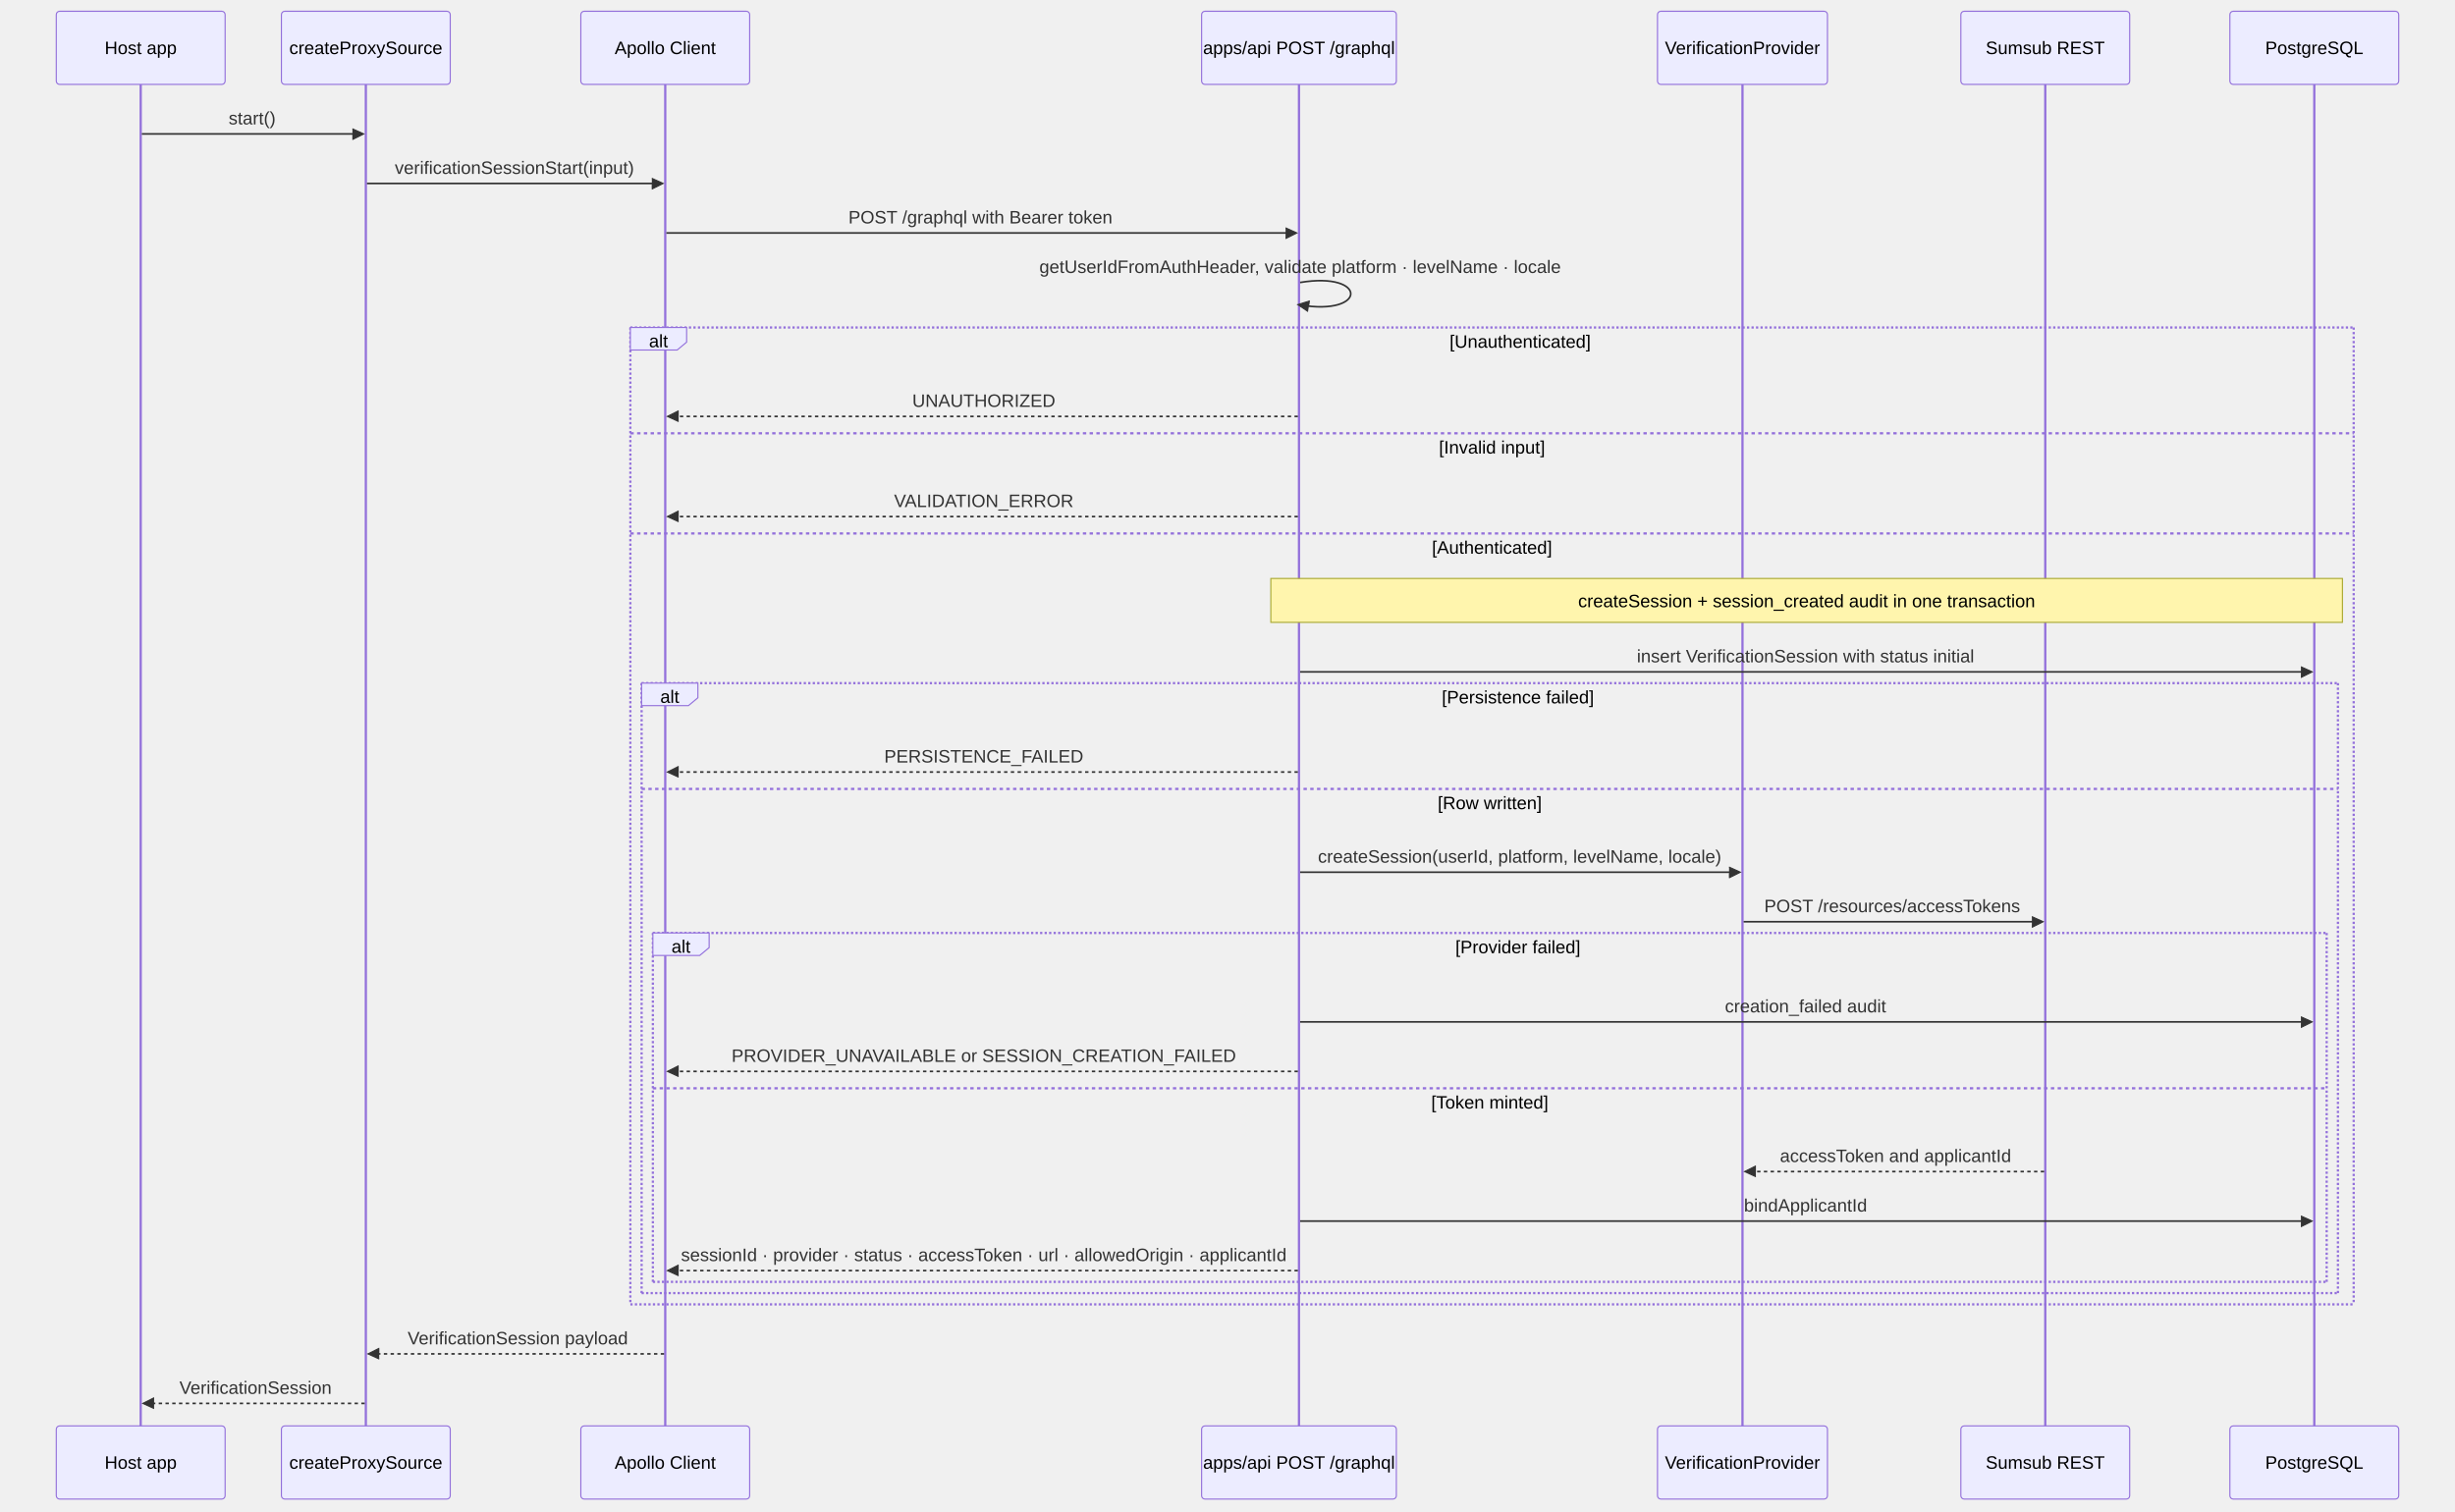
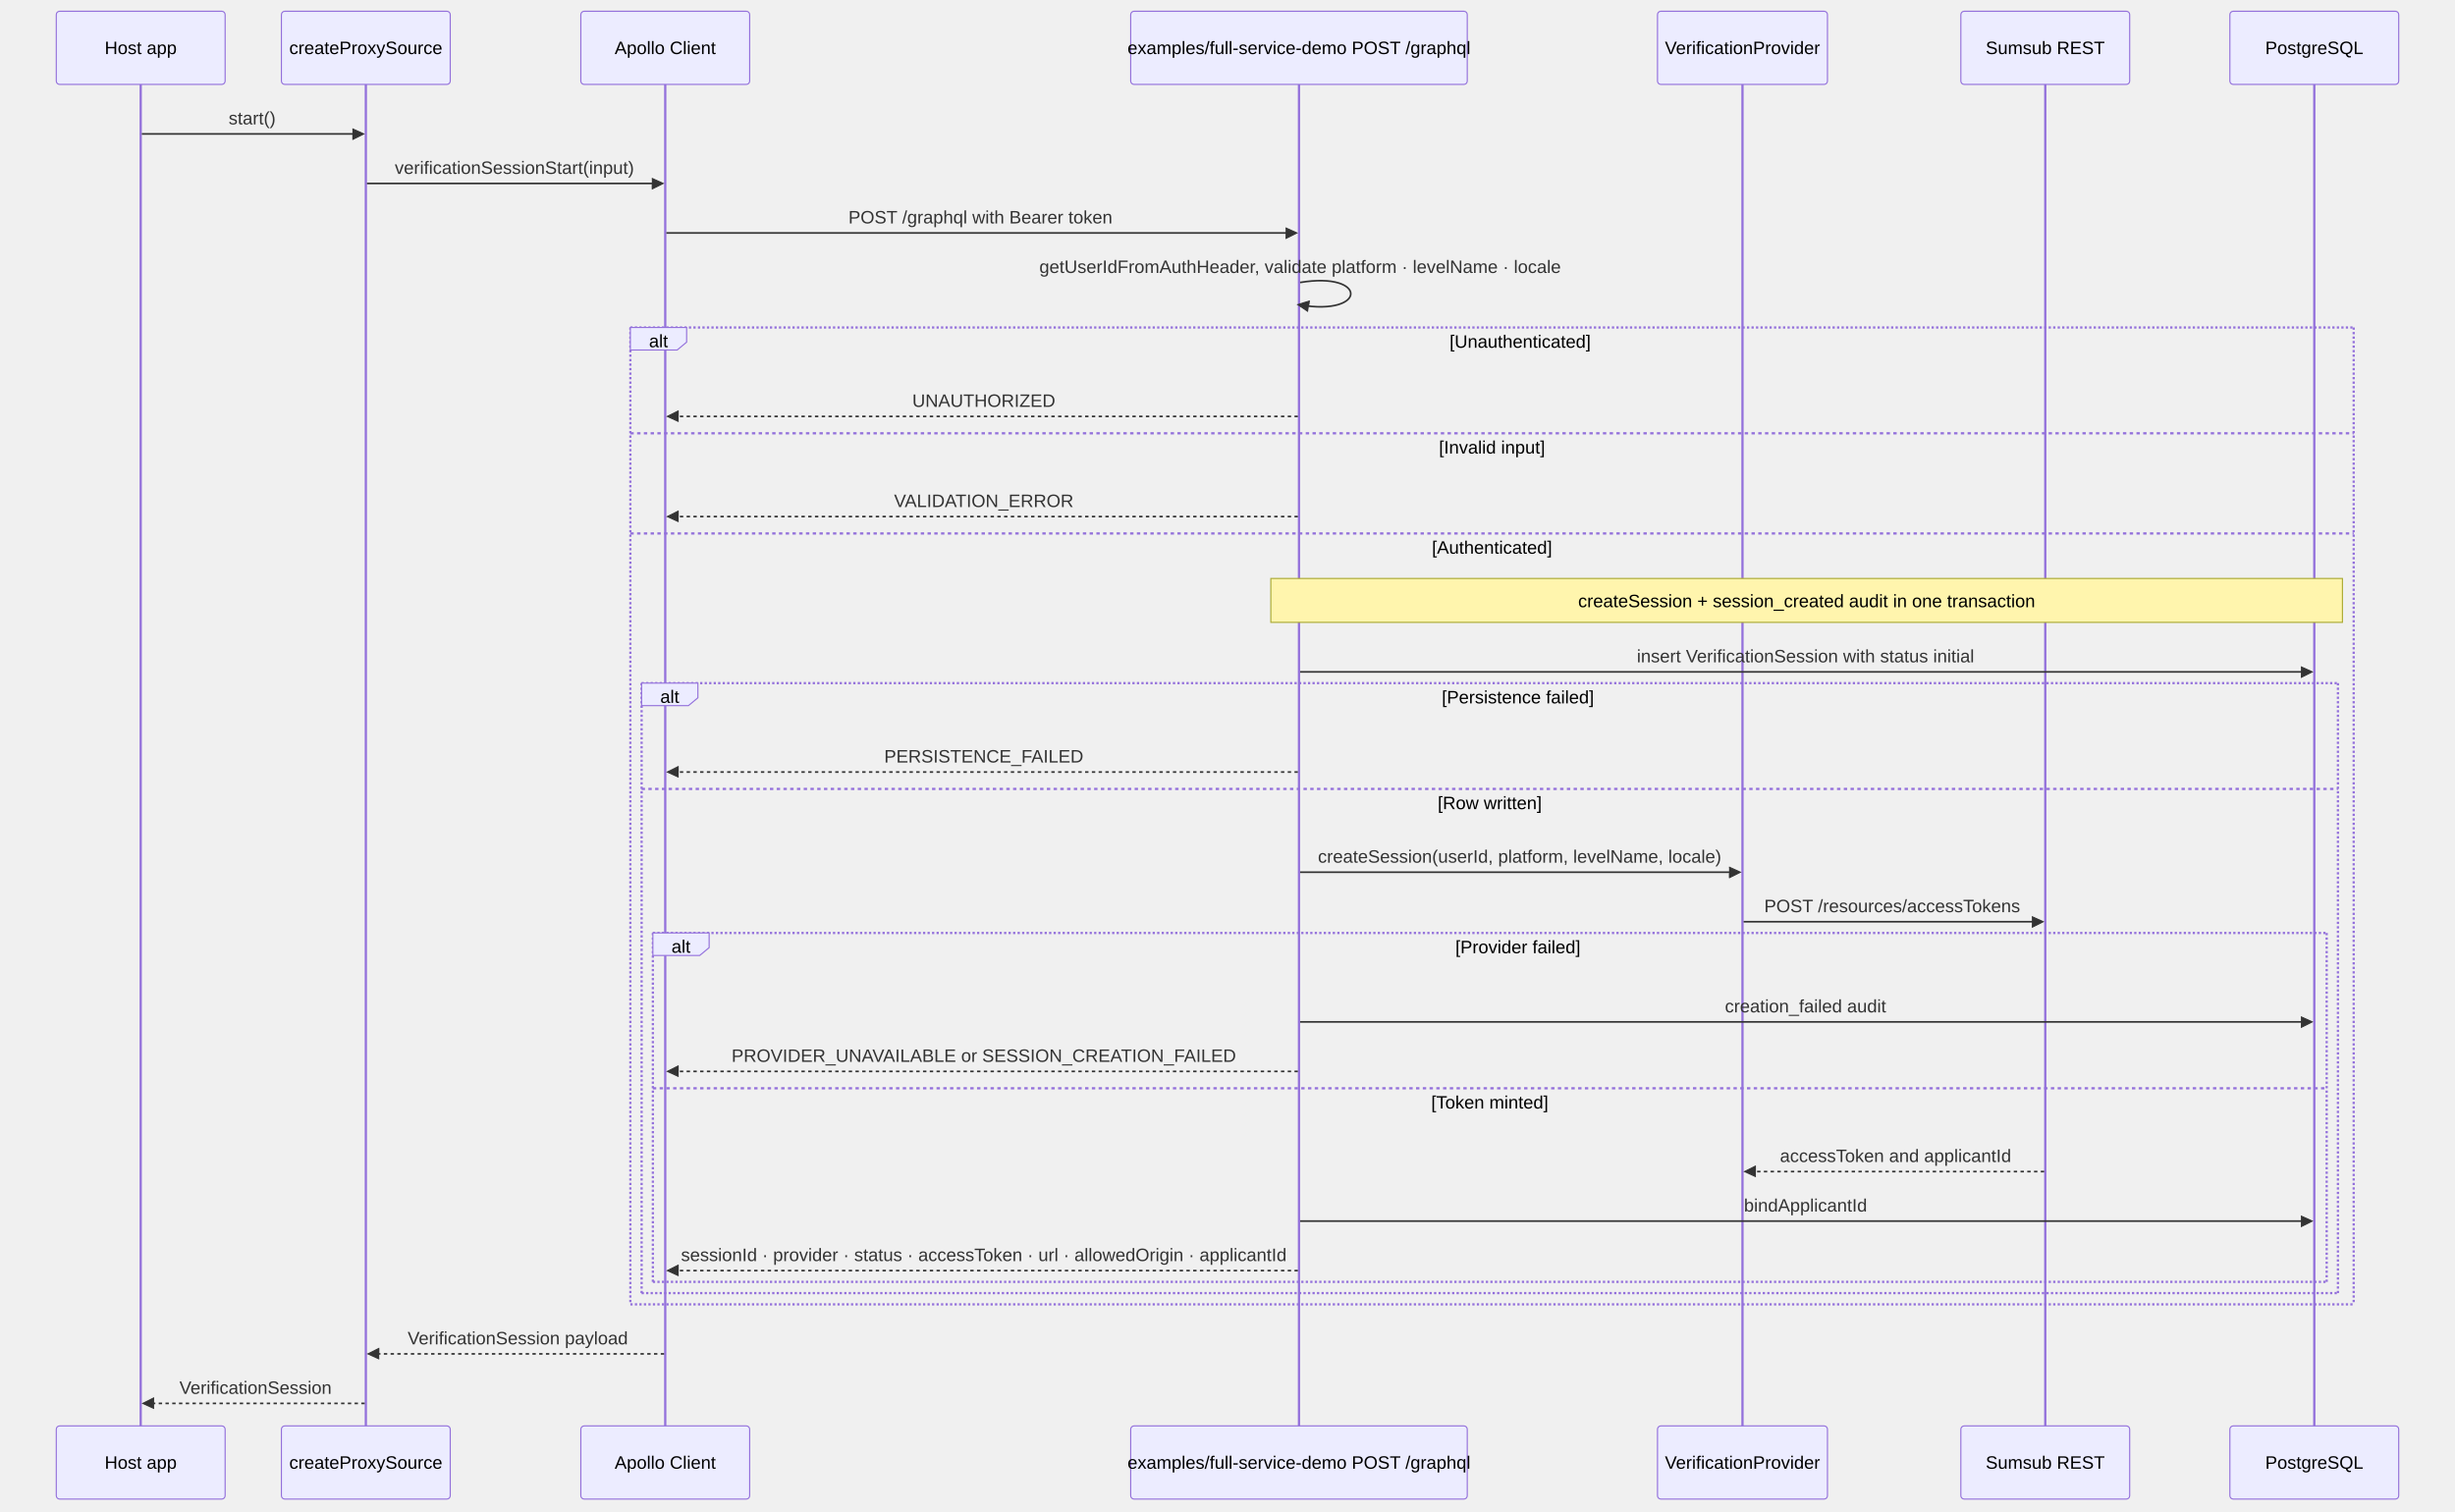
<svg xmlns="http://www.w3.org/2000/svg" id="my-svg" width="100%" style="max-width: 2181px; background-color: white;" viewBox="-50 -10 2181 1343" role="graphics-document document" aria-roledescription="sequence">
  <g>
    <rect x="1931" y="1257" fill="#eaeaea" stroke="#666" width="150" height="65" name="DB" rx="3" ry="3" class="actor actor-bottom" />
    <text x="2006" y="1289.5" dominant-baseline="central" alignment-baseline="central" class="actor actor-box" style="text-anchor: middle; font-size: 16px; font-weight: 400;">
      <tspan x="2006" dy="0">PostgreSQL</tspan>
    </text>
  </g>
  <g>
    <rect x="1692" y="1257" fill="#eaeaea" stroke="#666" width="150" height="65" name="SUM" rx="3" ry="3" class="actor actor-bottom" />
    <text x="1767" y="1289.5" dominant-baseline="central" alignment-baseline="central" class="actor actor-box" style="text-anchor: middle; font-size: 16px; font-weight: 400;">
      <tspan x="1767" dy="0">Sumsub REST</tspan>
    </text>
  </g>
  <g>
    <rect x="1422.5" y="1257" fill="#eaeaea" stroke="#666" width="151" height="65" name="PV" rx="3" ry="3" class="actor actor-bottom" />
    <text x="1498" y="1289.5" dominant-baseline="central" alignment-baseline="central" class="actor actor-box" style="text-anchor: middle; font-size: 16px; font-weight: 400;">
      <tspan x="1498" dy="0">VerificationProvider</tspan>
    </text>
  </g>
  <g>
-     <rect x="1017.5" y="1257" fill="#eaeaea" stroke="#666" width="173" height="65" name="GQL" rx="3" ry="3" class="actor actor-bottom" />
+     <rect x="954.5" y="1257" fill="#eaeaea" stroke="#666" width="299" height="65" name="GQL" rx="3" ry="3" class="actor actor-bottom" />
    <text x="1104" y="1289.5" dominant-baseline="central" alignment-baseline="central" class="actor actor-box" style="text-anchor: middle; font-size: 16px; font-weight: 400;">
-       <tspan x="1104" dy="0">apps/api POST /graphql</tspan>
+       <tspan x="1104" dy="0">examples/full-service-demo POST /graphql</tspan>
    </text>
  </g>
  <g>
    <rect x="466" y="1257" fill="#eaeaea" stroke="#666" width="150" height="65" name="AC" rx="3" ry="3" class="actor actor-bottom" />
    <text x="541" y="1289.5" dominant-baseline="central" alignment-baseline="central" class="actor actor-box" style="text-anchor: middle; font-size: 16px; font-weight: 400;">
      <tspan x="541" dy="0">Apollo Client</tspan>
    </text>
  </g>
  <g>
    <rect x="200" y="1257" fill="#eaeaea" stroke="#666" width="150" height="65" name="SRC" rx="3" ry="3" class="actor actor-bottom" />
    <text x="275" y="1289.5" dominant-baseline="central" alignment-baseline="central" class="actor actor-box" style="text-anchor: middle; font-size: 16px; font-weight: 400;">
      <tspan x="275" dy="0">createProxySource</tspan>
    </text>
  </g>
  <g>
    <rect x="0" y="1257" fill="#eaeaea" stroke="#666" width="150" height="65" name="App" rx="3" ry="3" class="actor actor-bottom" />
    <text x="75" y="1289.5" dominant-baseline="central" alignment-baseline="central" class="actor actor-box" style="text-anchor: middle; font-size: 16px; font-weight: 400;">
      <tspan x="75" dy="0">Host app</tspan>
    </text>
  </g>
  <g>
    <line id="actor6" x1="2006" y1="65" x2="2006" y2="1257" class="actor-line 200" stroke-width="0.5px" stroke="#999" name="DB" data-et="life-line" data-id="DB" />
    <g id="root-6" data-et="participant" data-type="participant" data-id="DB">
      <rect x="1931" y="0" fill="#eaeaea" stroke="#666" width="150" height="65" name="DB" rx="3" ry="3" class="actor actor-top" />
      <text x="2006" y="32.5" dominant-baseline="central" alignment-baseline="central" class="actor actor-box" style="text-anchor: middle; font-size: 16px; font-weight: 400;">
        <tspan x="2006" dy="0">PostgreSQL</tspan>
      </text>
    </g>
  </g>
  <g>
    <line id="actor5" x1="1767" y1="65" x2="1767" y2="1257" class="actor-line 200" stroke-width="0.5px" stroke="#999" name="SUM" data-et="life-line" data-id="SUM" />
    <g id="root-5" data-et="participant" data-type="participant" data-id="SUM">
      <rect x="1692" y="0" fill="#eaeaea" stroke="#666" width="150" height="65" name="SUM" rx="3" ry="3" class="actor actor-top" />
      <text x="1767" y="32.5" dominant-baseline="central" alignment-baseline="central" class="actor actor-box" style="text-anchor: middle; font-size: 16px; font-weight: 400;">
        <tspan x="1767" dy="0">Sumsub REST</tspan>
      </text>
    </g>
  </g>
  <g>
    <line id="actor4" x1="1498" y1="65" x2="1498" y2="1257" class="actor-line 200" stroke-width="0.5px" stroke="#999" name="PV" data-et="life-line" data-id="PV" />
    <g id="root-4" data-et="participant" data-type="participant" data-id="PV">
      <rect x="1422.5" y="0" fill="#eaeaea" stroke="#666" width="151" height="65" name="PV" rx="3" ry="3" class="actor actor-top" />
      <text x="1498" y="32.5" dominant-baseline="central" alignment-baseline="central" class="actor actor-box" style="text-anchor: middle; font-size: 16px; font-weight: 400;">
        <tspan x="1498" dy="0">VerificationProvider</tspan>
      </text>
    </g>
  </g>
  <g>
    <line id="actor3" x1="1104" y1="65" x2="1104" y2="1257" class="actor-line 200" stroke-width="0.5px" stroke="#999" name="GQL" data-et="life-line" data-id="GQL" />
    <g id="root-3" data-et="participant" data-type="participant" data-id="GQL">
-       <rect x="1017.5" y="0" fill="#eaeaea" stroke="#666" width="173" height="65" name="GQL" rx="3" ry="3" class="actor actor-top" />
+       <rect x="954.5" y="0" fill="#eaeaea" stroke="#666" width="299" height="65" name="GQL" rx="3" ry="3" class="actor actor-top" />
      <text x="1104" y="32.5" dominant-baseline="central" alignment-baseline="central" class="actor actor-box" style="text-anchor: middle; font-size: 16px; font-weight: 400;">
-         <tspan x="1104" dy="0">apps/api POST /graphql</tspan>
+         <tspan x="1104" dy="0">examples/full-service-demo POST /graphql</tspan>
      </text>
    </g>
  </g>
  <g>
    <line id="actor2" x1="541" y1="65" x2="541" y2="1257" class="actor-line 200" stroke-width="0.5px" stroke="#999" name="AC" data-et="life-line" data-id="AC" />
    <g id="root-2" data-et="participant" data-type="participant" data-id="AC">
      <rect x="466" y="0" fill="#eaeaea" stroke="#666" width="150" height="65" name="AC" rx="3" ry="3" class="actor actor-top" />
      <text x="541" y="32.5" dominant-baseline="central" alignment-baseline="central" class="actor actor-box" style="text-anchor: middle; font-size: 16px; font-weight: 400;">
        <tspan x="541" dy="0">Apollo Client</tspan>
      </text>
    </g>
  </g>
  <g>
    <line id="actor1" x1="275" y1="65" x2="275" y2="1257" class="actor-line 200" stroke-width="0.5px" stroke="#999" name="SRC" data-et="life-line" data-id="SRC" />
    <g id="root-1" data-et="participant" data-type="participant" data-id="SRC">
      <rect x="200" y="0" fill="#eaeaea" stroke="#666" width="150" height="65" name="SRC" rx="3" ry="3" class="actor actor-top" />
      <text x="275" y="32.5" dominant-baseline="central" alignment-baseline="central" class="actor actor-box" style="text-anchor: middle; font-size: 16px; font-weight: 400;">
        <tspan x="275" dy="0">createProxySource</tspan>
      </text>
    </g>
  </g>
  <g>
    <line id="actor0" x1="75" y1="65" x2="75" y2="1257" class="actor-line 200" stroke-width="0.5px" stroke="#999" name="App" data-et="life-line" data-id="App" />
    <g id="root-0" data-et="participant" data-type="participant" data-id="App">
      <rect x="0" y="0" fill="#eaeaea" stroke="#666" width="150" height="65" name="App" rx="3" ry="3" class="actor actor-top" />
      <text x="75" y="32.5" dominant-baseline="central" alignment-baseline="central" class="actor actor-box" style="text-anchor: middle; font-size: 16px; font-weight: 400;">
        <tspan x="75" dy="0">Host app</tspan>
      </text>
    </g>
  </g>
  <style>#my-svg{font-family:"trebuchet ms",verdana,arial,sans-serif;font-size:16px;fill:#333;}@keyframes edge-animation-frame{from{stroke-dashoffset:0;}}@keyframes dash{to{stroke-dashoffset:0;}}#my-svg .edge-animation-slow{stroke-dasharray:9,5!important;stroke-dashoffset:900;animation:dash 50s linear infinite;stroke-linecap:round;}#my-svg .edge-animation-fast{stroke-dasharray:9,5!important;stroke-dashoffset:900;animation:dash 20s linear infinite;stroke-linecap:round;}#my-svg .error-icon{fill:#552222;}#my-svg .error-text{fill:#552222;stroke:#552222;}#my-svg .edge-thickness-normal{stroke-width:1px;}#my-svg .edge-thickness-thick{stroke-width:3.5px;}#my-svg .edge-pattern-solid{stroke-dasharray:0;}#my-svg .edge-thickness-invisible{stroke-width:0;fill:none;}#my-svg .edge-pattern-dashed{stroke-dasharray:3;}#my-svg .edge-pattern-dotted{stroke-dasharray:2;}#my-svg .marker{fill:#333333;stroke:#333333;}#my-svg .marker.cross{stroke:#333333;}#my-svg svg{font-family:"trebuchet ms",verdana,arial,sans-serif;font-size:16px;}#my-svg p{margin:0;}#my-svg .actor{stroke:#9370DB;fill:#ECECFF;stroke-width:1;}#my-svg rect.actor.outer-path[data-look="neo"]{filter:drop-shadow(1px 2px 2px rgba(185, 185, 185, 1));}#my-svg rect.note[data-look="neo"]{stroke:#aaaa33;fill:#fff5ad;filter:drop-shadow(1px 2px 2px rgba(185, 185, 185, 1));}#my-svg text.actor&gt;tspan{fill:black;stroke:none;}#my-svg .actor-line{stroke:#9370DB;}#my-svg .innerArc{stroke-width:1.5;stroke-dasharray:none;}#my-svg .messageLine0{stroke-width:1.5;stroke-dasharray:none;stroke:#333;}#my-svg .messageLine1{stroke-width:1.5;stroke-dasharray:2,2;stroke:#333;}#my-svg [id$="-arrowhead"] path{fill:#333;stroke:#333;}#my-svg .sequenceNumber{fill:white;}#my-svg [id$="-sequencenumber"]{fill:#333;}#my-svg [id$="-crosshead"] path{fill:#333;stroke:#333;}#my-svg .messageText{fill:#333;stroke:none;}#my-svg .labelBox{stroke:#9370DB;fill:#ECECFF;filter:none;}#my-svg .labelText,#my-svg .labelText&gt;tspan{fill:black;stroke:none;}#my-svg .loopText,#my-svg .loopText&gt;tspan{fill:black;stroke:none;}#my-svg .sectionTitle,#my-svg .sectionTitle&gt;tspan{fill:black;stroke:none;}#my-svg .loopLine{stroke-width:2px;stroke-dasharray:2,2;stroke:#9370DB;fill:#9370DB;}#my-svg .note{stroke:#aaaa33;fill:#fff5ad;}#my-svg .noteText,#my-svg .noteText&gt;tspan{fill:black;stroke:none;font-weight:normal;}#my-svg .activation0{fill:#f4f4f4;stroke:#666;}#my-svg .activation1{fill:#f4f4f4;stroke:#666;}#my-svg .activation2{fill:#f4f4f4;stroke:#666;}#my-svg .actorPopupMenu{position:absolute;}#my-svg .actorPopupMenuPanel{position:absolute;fill:#ECECFF;box-shadow:0px 8px 16px 0px rgba(0,0,0,0.2);filter:drop-shadow(3px 5px 2px rgb(0 0 0 / 0.4));}#my-svg .actor-man circle,#my-svg line{fill:#ECECFF;stroke-width:2px;}#my-svg g rect.rect{filter:drop-shadow(1px 2px 2px rgba(185, 185, 185, 1));stroke:#9370DB;}#my-svg .node .neo-node{stroke:#9370DB;}#my-svg [data-look="neo"].node rect,#my-svg [data-look="neo"].cluster rect,#my-svg [data-look="neo"].node polygon{stroke:#9370DB;filter:drop-shadow(1px 2px 2px rgba(185, 185, 185, 1));}#my-svg [data-look="neo"].swimlane.cluster rect{filter:none;}#my-svg [data-look="neo"].node path{stroke:#9370DB;stroke-width:1px;}#my-svg [data-look="neo"].node .outer-path{filter:drop-shadow(1px 2px 2px rgba(185, 185, 185, 1));}#my-svg [data-look="neo"].node .neo-line path{stroke:#9370DB;filter:none;}#my-svg [data-look="neo"].node circle{stroke:#9370DB;filter:drop-shadow(1px 2px 2px rgba(185, 185, 185, 1));}#my-svg [data-look="neo"].node circle .state-start{fill:#000000;}#my-svg [data-look="neo"].icon-shape .icon{fill:#9370DB;filter:drop-shadow(1px 2px 2px rgba(185, 185, 185, 1));}#my-svg [data-look="neo"].icon-shape .icon-neo path{stroke:#9370DB;filter:drop-shadow(1px 2px 2px rgba(185, 185, 185, 1));}#my-svg :root{--mermaid-font-family:"trebuchet ms",verdana,arial,sans-serif;}</style>
  <g />
  <defs>
    <symbol id="my-svg-computer" width="24" height="24">
      <path transform="scale(.5)" d="M2 2v13h20v-13h-20zm18 11h-16v-9h16v9zm-10.228 6l.466-1h3.524l.467 1h-4.457zm14.228 3h-24l2-6h2.104l-1.33 4h18.45l-1.297-4h2.073l2 6zm-5-10h-14v-7h14v7z" />
    </symbol>
  </defs>
  <defs>
    <symbol id="my-svg-database" fill-rule="evenodd" clip-rule="evenodd">
      <path transform="scale(.5)" d="M12.258.001l.256.004.255.005.253.008.251.01.249.012.247.015.246.016.242.019.241.02.239.023.236.024.233.027.231.028.229.031.225.032.223.034.22.036.217.038.214.04.211.041.208.043.205.045.201.046.198.048.194.05.191.051.187.053.183.054.18.056.175.057.172.059.168.06.163.061.16.063.155.064.15.066.074.033.073.033.071.034.07.034.069.035.068.035.067.035.066.035.064.036.064.036.062.036.06.036.06.037.058.037.058.037.055.038.055.038.053.038.052.038.051.039.05.039.048.039.047.039.045.04.044.04.043.04.041.04.04.041.039.041.037.041.036.041.034.041.033.042.032.042.03.042.029.042.027.042.026.043.024.043.023.043.021.043.02.043.018.044.017.043.015.044.013.044.012.044.011.045.009.044.007.045.006.045.004.045.002.045.001.045v17l-.001.045-.002.045-.004.045-.006.045-.007.045-.009.044-.011.045-.012.044-.013.044-.015.044-.017.043-.018.044-.02.043-.021.043-.023.043-.024.043-.026.043-.027.042-.029.042-.03.042-.032.042-.033.042-.034.041-.036.041-.037.041-.039.041-.04.041-.041.04-.043.04-.044.04-.045.04-.047.039-.048.039-.05.039-.051.039-.052.038-.053.038-.055.038-.055.038-.058.037-.058.037-.06.037-.06.036-.062.036-.064.036-.064.036-.066.035-.067.035-.068.035-.069.035-.07.034-.071.034-.073.033-.074.033-.15.066-.155.064-.16.063-.163.061-.168.06-.172.059-.175.057-.18.056-.183.054-.187.053-.191.051-.194.05-.198.048-.201.046-.205.045-.208.043-.211.041-.214.04-.217.038-.22.036-.223.034-.225.032-.229.031-.231.028-.233.027-.236.024-.239.023-.241.02-.242.019-.246.016-.247.015-.249.012-.251.01-.253.008-.255.005-.256.004-.258.001-.258-.001-.256-.004-.255-.005-.253-.008-.251-.01-.249-.012-.247-.015-.245-.016-.243-.019-.241-.02-.238-.023-.236-.024-.234-.027-.231-.028-.228-.031-.226-.032-.223-.034-.22-.036-.217-.038-.214-.04-.211-.041-.208-.043-.204-.045-.201-.046-.198-.048-.195-.05-.19-.051-.187-.053-.184-.054-.179-.056-.176-.057-.172-.059-.167-.06-.164-.061-.159-.063-.155-.064-.151-.066-.074-.033-.072-.033-.072-.034-.07-.034-.069-.035-.068-.035-.067-.035-.066-.035-.064-.036-.063-.036-.062-.036-.061-.036-.06-.037-.058-.037-.057-.037-.056-.038-.055-.038-.053-.038-.052-.038-.051-.039-.049-.039-.049-.039-.046-.039-.046-.04-.044-.04-.043-.04-.041-.04-.04-.041-.039-.041-.037-.041-.036-.041-.034-.041-.033-.042-.032-.042-.03-.042-.029-.042-.027-.042-.026-.043-.024-.043-.023-.043-.021-.043-.02-.043-.018-.044-.017-.043-.015-.044-.013-.044-.012-.044-.011-.045-.009-.044-.007-.045-.006-.045-.004-.045-.002-.045-.001-.045v-17l.001-.045.002-.045.004-.045.006-.045.007-.045.009-.044.011-.045.012-.044.013-.044.015-.044.017-.043.018-.044.02-.043.021-.043.023-.043.024-.043.026-.043.027-.042.029-.042.03-.042.032-.042.033-.042.034-.041.036-.041.037-.041.039-.041.04-.041.041-.04.043-.04.044-.04.046-.04.046-.039.049-.039.049-.039.051-.039.052-.038.053-.038.055-.038.056-.038.057-.037.058-.037.06-.037.061-.036.062-.036.063-.036.064-.036.066-.035.067-.035.068-.035.069-.035.07-.034.072-.034.072-.033.074-.033.151-.066.155-.064.159-.063.164-.061.167-.06.172-.059.176-.057.179-.056.184-.054.187-.053.19-.051.195-.05.198-.048.201-.046.204-.045.208-.043.211-.041.214-.04.217-.038.22-.036.223-.034.226-.032.228-.031.231-.028.234-.027.236-.024.238-.023.241-.02.243-.019.245-.016.247-.015.249-.012.251-.01.253-.008.255-.005.256-.004.258-.001.258.001zm-9.258 20.499v.01l.001.021.003.021.004.022.005.021.006.022.007.022.009.023.01.022.011.023.012.023.013.023.015.023.016.024.017.023.018.024.019.024.021.024.022.025.023.024.024.025.052.049.056.05.061.051.066.051.07.051.075.051.079.052.084.052.088.052.092.052.097.052.102.051.105.052.11.052.114.051.119.051.123.051.127.05.131.05.135.05.139.048.144.049.147.047.152.047.155.047.16.045.163.045.167.043.171.043.176.041.178.041.183.039.187.039.19.037.194.035.197.035.202.033.204.031.209.03.212.029.216.027.219.025.222.024.226.021.23.02.233.018.236.016.24.015.243.012.246.01.249.008.253.005.256.004.259.001.26-.001.257-.004.254-.005.25-.008.247-.011.244-.012.241-.014.237-.016.233-.018.231-.021.226-.021.224-.024.22-.026.216-.027.212-.028.21-.031.205-.031.202-.034.198-.034.194-.036.191-.037.187-.039.183-.04.179-.04.175-.042.172-.043.168-.044.163-.045.16-.046.155-.046.152-.047.148-.048.143-.049.139-.049.136-.05.131-.05.126-.05.123-.051.118-.052.114-.051.11-.052.106-.052.101-.052.096-.052.092-.052.088-.053.083-.051.079-.052.074-.052.07-.051.065-.051.06-.051.056-.05.051-.05.023-.024.023-.025.021-.024.02-.024.019-.024.018-.024.017-.024.015-.023.014-.024.013-.023.012-.023.01-.023.01-.022.008-.022.006-.022.006-.022.004-.022.004-.021.001-.021.001-.021v-4.127l-.077.055-.08.053-.083.054-.085.053-.087.052-.09.052-.093.051-.095.05-.097.05-.1.049-.102.049-.105.048-.106.047-.109.047-.111.046-.114.045-.115.045-.118.044-.12.043-.122.042-.124.042-.126.041-.128.04-.13.04-.132.038-.134.038-.135.037-.138.037-.139.035-.142.035-.143.034-.144.033-.147.032-.148.031-.15.03-.151.03-.153.029-.154.027-.156.027-.158.026-.159.025-.161.024-.162.023-.163.022-.165.021-.166.02-.167.019-.169.018-.169.017-.171.016-.173.015-.173.014-.175.013-.175.012-.177.011-.178.01-.179.008-.179.008-.181.006-.182.005-.182.004-.184.003-.184.002h-.37l-.184-.002-.184-.003-.182-.004-.182-.005-.181-.006-.179-.008-.179-.008-.178-.01-.176-.011-.176-.012-.175-.013-.173-.014-.172-.015-.171-.016-.17-.017-.169-.018-.167-.019-.166-.02-.165-.021-.163-.022-.162-.023-.161-.024-.159-.025-.157-.026-.156-.027-.155-.027-.153-.029-.151-.03-.15-.03-.148-.031-.146-.032-.145-.033-.143-.034-.141-.035-.14-.035-.137-.037-.136-.037-.134-.038-.132-.038-.13-.04-.128-.04-.126-.041-.124-.042-.122-.042-.12-.044-.117-.043-.116-.045-.113-.045-.112-.046-.109-.047-.106-.047-.105-.048-.102-.049-.1-.049-.097-.05-.095-.05-.093-.052-.09-.051-.087-.052-.085-.053-.083-.054-.08-.054-.077-.054v4.127zm0-5.654v.011l.001.021.003.021.004.021.005.022.006.022.007.022.009.022.01.022.011.023.012.023.013.023.015.024.016.023.017.024.018.024.019.024.021.024.022.024.023.025.024.024.052.05.056.05.061.05.066.051.07.051.075.052.079.051.084.052.088.052.092.052.097.052.102.052.105.052.11.051.114.051.119.052.123.05.127.051.131.05.135.049.139.049.144.048.147.048.152.047.155.046.16.045.163.045.167.044.171.042.176.042.178.04.183.04.187.038.19.037.194.036.197.034.202.033.204.032.209.03.212.028.216.027.219.025.222.024.226.022.23.02.233.018.236.016.24.014.243.012.246.01.249.008.253.006.256.003.259.001.26-.001.257-.003.254-.006.25-.008.247-.01.244-.012.241-.015.237-.016.233-.018.231-.02.226-.022.224-.024.22-.025.216-.027.212-.029.21-.03.205-.032.202-.033.198-.035.194-.036.191-.037.187-.039.183-.039.179-.041.175-.042.172-.043.168-.044.163-.045.16-.045.155-.047.152-.047.148-.048.143-.048.139-.05.136-.049.131-.05.126-.051.123-.051.118-.051.114-.052.11-.052.106-.052.101-.052.096-.052.092-.052.088-.052.083-.052.079-.052.074-.051.07-.052.065-.051.06-.05.056-.051.051-.049.023-.025.023-.024.021-.025.02-.024.019-.024.018-.024.017-.024.015-.023.014-.023.013-.024.012-.022.01-.023.01-.023.008-.022.006-.022.006-.022.004-.021.004-.022.001-.021.001-.021v-4.139l-.077.054-.08.054-.083.054-.085.052-.087.053-.09.051-.093.051-.095.051-.097.05-.1.049-.102.049-.105.048-.106.047-.109.047-.111.046-.114.045-.115.044-.118.044-.12.044-.122.042-.124.042-.126.041-.128.04-.13.039-.132.039-.134.038-.135.037-.138.036-.139.036-.142.035-.143.033-.144.033-.147.033-.148.031-.15.03-.151.03-.153.028-.154.028-.156.027-.158.026-.159.025-.161.024-.162.023-.163.022-.165.021-.166.02-.167.019-.169.018-.169.017-.171.016-.173.015-.173.014-.175.013-.175.012-.177.011-.178.009-.179.009-.179.007-.181.007-.182.005-.182.004-.184.003-.184.002h-.37l-.184-.002-.184-.003-.182-.004-.182-.005-.181-.007-.179-.007-.179-.009-.178-.009-.176-.011-.176-.012-.175-.013-.173-.014-.172-.015-.171-.016-.17-.017-.169-.018-.167-.019-.166-.02-.165-.021-.163-.022-.162-.023-.161-.024-.159-.025-.157-.026-.156-.027-.155-.028-.153-.028-.151-.03-.15-.03-.148-.031-.146-.033-.145-.033-.143-.033-.141-.035-.14-.036-.137-.036-.136-.037-.134-.038-.132-.039-.13-.039-.128-.04-.126-.041-.124-.042-.122-.043-.12-.043-.117-.044-.116-.044-.113-.046-.112-.046-.109-.046-.106-.047-.105-.048-.102-.049-.1-.049-.097-.05-.095-.051-.093-.051-.09-.051-.087-.053-.085-.052-.083-.054-.08-.054-.077-.054v4.139zm0-5.666v.011l.001.02.003.022.004.021.005.022.006.021.007.022.009.023.01.022.011.023.012.023.013.023.015.023.016.024.017.024.018.023.019.024.021.025.022.024.023.024.024.025.052.05.056.05.061.05.066.051.07.051.075.052.079.051.084.052.088.052.092.052.097.052.102.052.105.051.11.052.114.051.119.051.123.051.127.05.131.05.135.05.139.049.144.048.147.048.152.047.155.046.16.045.163.045.167.043.171.043.176.042.178.04.183.04.187.038.19.037.194.036.197.034.202.033.204.032.209.03.212.028.216.027.219.025.222.024.226.021.23.02.233.018.236.017.24.014.243.012.246.01.249.008.253.006.256.003.259.001.26-.001.257-.003.254-.006.25-.008.247-.01.244-.013.241-.014.237-.016.233-.018.231-.02.226-.022.224-.024.22-.025.216-.027.212-.029.21-.03.205-.032.202-.033.198-.035.194-.036.191-.037.187-.039.183-.039.179-.041.175-.042.172-.043.168-.044.163-.045.16-.045.155-.047.152-.047.148-.048.143-.049.139-.049.136-.049.131-.051.126-.05.123-.051.118-.052.114-.051.11-.052.106-.052.101-.052.096-.052.092-.052.088-.052.083-.052.079-.052.074-.052.07-.051.065-.051.06-.051.056-.05.051-.049.023-.025.023-.025.021-.024.02-.024.019-.024.018-.024.017-.024.015-.023.014-.024.013-.023.012-.023.01-.022.01-.023.008-.022.006-.022.006-.022.004-.022.004-.021.001-.021.001-.021v-4.153l-.077.054-.08.054-.083.053-.085.053-.087.053-.09.051-.093.051-.095.051-.097.05-.1.049-.102.048-.105.048-.106.048-.109.046-.111.046-.114.046-.115.044-.118.044-.12.043-.122.043-.124.042-.126.041-.128.04-.13.039-.132.039-.134.038-.135.037-.138.036-.139.036-.142.034-.143.034-.144.033-.147.032-.148.032-.15.03-.151.03-.153.028-.154.028-.156.027-.158.026-.159.024-.161.024-.162.023-.163.023-.165.021-.166.02-.167.019-.169.018-.169.017-.171.016-.173.015-.173.014-.175.013-.175.012-.177.01-.178.01-.179.009-.179.007-.181.006-.182.006-.182.004-.184.003-.184.001-.185.001-.185-.001-.184-.001-.184-.003-.182-.004-.182-.006-.181-.006-.179-.007-.179-.009-.178-.01-.176-.01-.176-.012-.175-.013-.173-.014-.172-.015-.171-.016-.17-.017-.169-.018-.167-.019-.166-.02-.165-.021-.163-.023-.162-.023-.161-.024-.159-.024-.157-.026-.156-.027-.155-.028-.153-.028-.151-.03-.15-.03-.148-.032-.146-.032-.145-.033-.143-.034-.141-.034-.14-.036-.137-.036-.136-.037-.134-.038-.132-.039-.13-.039-.128-.041-.126-.041-.124-.041-.122-.043-.12-.043-.117-.044-.116-.044-.113-.046-.112-.046-.109-.046-.106-.048-.105-.048-.102-.048-.1-.05-.097-.049-.095-.051-.093-.051-.09-.052-.087-.052-.085-.053-.083-.053-.08-.054-.077-.054v4.153zm8.74-8.179l-.257.004-.254.005-.25.008-.247.011-.244.012-.241.014-.237.016-.233.018-.231.021-.226.022-.224.023-.22.026-.216.027-.212.028-.21.031-.205.032-.202.033-.198.034-.194.036-.191.038-.187.038-.183.04-.179.041-.175.042-.172.043-.168.043-.163.045-.16.046-.155.046-.152.048-.148.048-.143.048-.139.049-.136.05-.131.05-.126.051-.123.051-.118.051-.114.052-.11.052-.106.052-.101.052-.096.052-.092.052-.088.052-.083.052-.079.052-.074.051-.07.052-.065.051-.06.05-.056.05-.051.05-.023.025-.023.024-.021.024-.02.025-.019.024-.018.024-.017.023-.015.024-.014.023-.013.023-.012.023-.01.023-.01.022-.008.022-.006.023-.006.021-.004.022-.004.021-.001.021-.001.021.001.021.001.021.004.021.004.022.006.021.006.023.008.022.01.022.01.023.012.023.013.023.014.023.015.024.017.023.018.024.019.024.02.025.021.024.023.024.023.025.051.05.056.05.06.05.065.051.07.052.074.051.079.052.083.052.088.052.092.052.096.052.101.052.106.052.11.052.114.052.118.051.123.051.126.051.131.05.136.05.139.049.143.048.148.048.152.048.155.046.16.046.163.045.168.043.172.043.175.042.179.041.183.04.187.038.191.038.194.036.198.034.202.033.205.032.21.031.212.028.216.027.22.026.224.023.226.022.231.021.233.018.237.016.241.014.244.012.247.011.25.008.254.005.257.004.26.001.26-.001.257-.004.254-.005.25-.008.247-.011.244-.012.241-.014.237-.016.233-.018.231-.021.226-.022.224-.023.22-.026.216-.027.212-.028.21-.031.205-.032.202-.033.198-.034.194-.036.191-.038.187-.038.183-.04.179-.041.175-.042.172-.043.168-.043.163-.045.16-.046.155-.046.152-.048.148-.048.143-.048.139-.049.136-.05.131-.05.126-.051.123-.051.118-.051.114-.052.11-.052.106-.052.101-.052.096-.052.092-.052.088-.052.083-.052.079-.052.074-.051.07-.052.065-.051.06-.05.056-.05.051-.05.023-.025.023-.024.021-.024.02-.025.019-.024.018-.024.017-.023.015-.024.014-.023.013-.023.012-.023.01-.023.01-.022.008-.022.006-.023.006-.021.004-.022.004-.021.001-.021.001-.021-.001-.021-.001-.021-.004-.021-.004-.022-.006-.021-.006-.023-.008-.022-.01-.022-.01-.023-.012-.023-.013-.023-.014-.023-.015-.024-.017-.023-.018-.024-.019-.024-.02-.025-.021-.024-.023-.024-.023-.025-.051-.05-.056-.05-.06-.05-.065-.051-.07-.052-.074-.051-.079-.052-.083-.052-.088-.052-.092-.052-.096-.052-.101-.052-.106-.052-.11-.052-.114-.052-.118-.051-.123-.051-.126-.051-.131-.05-.136-.05-.139-.049-.143-.048-.148-.048-.152-.048-.155-.046-.16-.046-.163-.045-.168-.043-.172-.043-.175-.042-.179-.041-.183-.04-.187-.038-.191-.038-.194-.036-.198-.034-.202-.033-.205-.032-.21-.031-.212-.028-.216-.027-.22-.026-.224-.023-.226-.022-.231-.021-.233-.018-.237-.016-.241-.014-.244-.012-.247-.011-.25-.008-.254-.005-.257-.004-.26-.001-.26.001z" />
    </symbol>
  </defs>
  <defs>
    <symbol id="my-svg-clock" width="24" height="24">
      <path transform="scale(.5)" d="M12 2c5.514 0 10 4.486 10 10s-4.486 10-10 10-10-4.486-10-10 4.486-10 10-10zm0-2c-6.627 0-12 5.373-12 12s5.373 12 12 12 12-5.373 12-12-5.373-12-12-12zm5.848 12.459c.202.038.202.333.001.372-1.907.361-6.045 1.111-6.547 1.111-.719 0-1.301-.582-1.301-1.301 0-.512.77-5.447 1.125-7.445.034-.192.312-.181.343.014l.985 6.238 5.394 1.011z" />
    </symbol>
  </defs>
  <defs>
    <marker id="my-svg-arrowhead" refX="7.9" refY="5" markerUnits="userSpaceOnUse" markerWidth="12" markerHeight="12" orient="auto-start-reverse">
      <path d="M -1 0 L 10 5 L 0 10 z" />
    </marker>
  </defs>
  <defs>
    <marker id="my-svg-crosshead" markerWidth="15" markerHeight="8" orient="auto" refX="4" refY="4.5">
      <path fill="none" stroke="#000000" stroke-width="1pt" d="M 1,2 L 6,7 M 6,2 L 1,7" style="stroke-dasharray: 0, 0;" />
    </marker>
  </defs>
  <defs>
    <marker id="my-svg-filled-head" refX="15.5" refY="7" markerWidth="20" markerHeight="28" orient="auto">
      <path d="M 18,7 L9,13 L14,7 L9,1 Z" />
    </marker>
  </defs>
  <defs>
    <marker id="my-svg-sequencenumber" refX="15" refY="15" markerWidth="60" markerHeight="40" orient="auto">
      <circle cx="15" cy="15" r="6" />
    </marker>
  </defs>
  <defs>
    <marker id="my-svg-solidTopArrowHead" refX="7.9" refY="7.25" markerUnits="userSpaceOnUse" markerWidth="12" markerHeight="12" orient="auto-start-reverse">
      <path d="M 0 0 L 10 8 L 0 8 z" />
    </marker>
  </defs>
  <defs>
    <marker id="my-svg-solidBottomArrowHead" refX="7.9" refY="0.75" markerUnits="userSpaceOnUse" markerWidth="12" markerHeight="12" orient="auto-start-reverse">
      <path d="M 0 0 L 10 0 L 0 8 z" />
    </marker>
  </defs>
  <defs>
    <marker id="my-svg-stickTopArrowHead" refX="7.5" refY="7" markerUnits="userSpaceOnUse" markerWidth="12" markerHeight="12" orient="auto-start-reverse">
      <path d="M 0 0 L 7 7" stroke="black" stroke-width="1.5" fill="none" />
    </marker>
  </defs>
  <defs>
    <marker id="my-svg-stickBottomArrowHead" refX="7.5" refY="0" markerUnits="userSpaceOnUse" markerWidth="12" markerHeight="12" orient="auto-start-reverse">
      <path d="M 0 7 L 7 0" stroke="black" stroke-width="1.5" fill="none" />
    </marker>
  </defs>
  <g data-et="note" data-id="i9">
    <rect x="1079" y="504" fill="#EDF2AE" stroke="#666" width="952" height="39" class="note" />
    <text x="1555" y="509" text-anchor="middle" dominant-baseline="middle" alignment-baseline="middle" class="noteText" dy="1em" style="font-size: 16px; font-weight: 400;">
      <tspan x="1555">createSession + session_created audit in one transaction</tspan>
    </text>
  </g>
  <g data-et="control-structure" data-id="i23">
    <line x1="530" y1="819" x2="2017" y2="819" class="loopLine" />
    <line x1="2017" y1="819" x2="2017" y2="1129" class="loopLine" />
    <line x1="530" y1="1129" x2="2017" y2="1129" class="loopLine" />
    <line x1="530" y1="819" x2="530" y2="1129" class="loopLine" />
    <line x1="530" y1="957" x2="2017" y2="957" class="loopLine" style="stroke-dasharray: 3, 3;" />
    <polygon points="530,819 580,819 580,832 571.6,839 530,839" class="labelBox" />
    <text x="555" y="832" text-anchor="middle" dominant-baseline="middle" alignment-baseline="middle" class="labelText" style="font-size: 16px; font-weight: 400;">alt</text>
    <text x="1298.5" y="837" text-anchor="middle" class="loopText" style="font-size: 16px; font-weight: 400;">
      <tspan x="1298.5">[Provider failed]</tspan>
    </text>
    <text x="1273.5" y="975" text-anchor="middle" class="sectionTitle" style="font-size: 16px; font-weight: 400;">[Token minted]</text>
  </g>
  <g data-et="control-structure" data-id="i24">
    <line x1="520" y1="597" x2="2027" y2="597" class="loopLine" />
    <line x1="2027" y1="597" x2="2027" y2="1139" class="loopLine" />
    <line x1="520" y1="1139" x2="2027" y2="1139" class="loopLine" />
    <line x1="520" y1="597" x2="520" y2="1139" class="loopLine" />
    <line x1="520" y1="691" x2="2027" y2="691" class="loopLine" style="stroke-dasharray: 3, 3;" />
    <polygon points="520,597 570,597 570,610 561.6,617 520,617" class="labelBox" />
    <text x="545" y="610" text-anchor="middle" dominant-baseline="middle" alignment-baseline="middle" class="labelText" style="font-size: 16px; font-weight: 400;">alt</text>
    <text x="1298.5" y="615" text-anchor="middle" class="loopText" style="font-size: 16px; font-weight: 400;">
      <tspan x="1298.5">[Persistence failed]</tspan>
    </text>
    <text x="1273.5" y="709" text-anchor="middle" class="sectionTitle" style="font-size: 16px; font-weight: 400;">[Row written]</text>
  </g>
  <g data-et="control-structure" data-id="i25">
    <line x1="510" y1="281" x2="2041" y2="281" class="loopLine" />
    <line x1="2041" y1="281" x2="2041" y2="1149" class="loopLine" />
    <line x1="510" y1="1149" x2="2041" y2="1149" class="loopLine" />
    <line x1="510" y1="281" x2="510" y2="1149" class="loopLine" />
    <line x1="510" y1="375" x2="2041" y2="375" class="loopLine" style="stroke-dasharray: 3, 3;" />
    <line x1="510" y1="464" x2="2041" y2="464" class="loopLine" style="stroke-dasharray: 3, 3;" />
    <polygon points="510,281 560,281 560,294 551.6,301 510,301" class="labelBox" />
    <text x="535" y="294" text-anchor="middle" dominant-baseline="middle" alignment-baseline="middle" class="labelText" style="font-size: 16px; font-weight: 400;">alt</text>
    <text x="1300.5" y="299" text-anchor="middle" class="loopText" style="font-size: 16px; font-weight: 400;">
      <tspan x="1300.5">[Unauthenticated]</tspan>
    </text>
    <text x="1275.5" y="393" text-anchor="middle" class="sectionTitle" style="font-size: 16px; font-weight: 400;">[Invalid input]</text>
    <text x="1275.5" y="482" text-anchor="middle" class="sectionTitle" style="font-size: 16px; font-weight: 400;">[Authenticated]</text>
  </g>
  <text x="174" y="80" text-anchor="middle" dominant-baseline="middle" alignment-baseline="middle" class="messageText" dy="1em" style="font-size: 16px; font-weight: 400;">start()</text>
  <line x1="76" y1="109" x2="271" y2="109" class="messageLine0" data-et="message" data-id="i0" data-from="App" data-to="SRC" stroke-width="2" stroke="none" marker-end="url(#my-svg-arrowhead)" style="fill: none;" />
  <text x="407" y="124" text-anchor="middle" dominant-baseline="middle" alignment-baseline="middle" class="messageText" dy="1em" style="font-size: 16px; font-weight: 400;">verificationSessionStart(input)</text>
  <line x1="276" y1="153" x2="537" y2="153" class="messageLine0" data-et="message" data-id="i1" data-from="SRC" data-to="AC" stroke-width="2" stroke="none" marker-end="url(#my-svg-arrowhead)" style="fill: none;" />
  <text x="821" y="168" text-anchor="middle" dominant-baseline="middle" alignment-baseline="middle" class="messageText" dy="1em" style="font-size: 16px; font-weight: 400;">POST /graphql with Bearer token</text>
  <line x1="542" y1="197" x2="1100" y2="197" class="messageLine0" data-et="message" data-id="i2" data-from="AC" data-to="GQL" stroke-width="2" stroke="none" marker-end="url(#my-svg-arrowhead)" style="fill: none;" />
  <text x="1105" y="212" text-anchor="middle" dominant-baseline="middle" alignment-baseline="middle" class="messageText" dy="1em" style="font-size: 16px; font-weight: 400;">getUserIdFromAuthHeader, validate platform · levelName · locale</text>
  <path d="M 1105,241 C 1165,231 1165,271 1105,261" class="messageLine0" data-et="message" data-id="i3" data-from="GQL" data-to="GQL" stroke-width="2" stroke="none" marker-end="url(#my-svg-arrowhead)" style="fill: none;" />
  <text x="824" y="331" text-anchor="middle" dominant-baseline="middle" alignment-baseline="middle" class="messageText" dy="1em" style="font-size: 16px; font-weight: 400;">UNAUTHORIZED</text>
  <line x1="1103" y1="360" x2="545" y2="360" class="messageLine1" data-et="message" data-id="i5" data-from="GQL" data-to="AC" stroke-width="2" stroke="none" marker-end="url(#my-svg-arrowhead)" style="stroke-dasharray: 3, 3; fill: none;" />
  <text x="824" y="420" text-anchor="middle" dominant-baseline="middle" alignment-baseline="middle" class="messageText" dy="1em" style="font-size: 16px; font-weight: 400;">VALIDATION_ERROR</text>
  <line x1="1103" y1="449" x2="545" y2="449" class="messageLine1" data-et="message" data-id="i7" data-from="GQL" data-to="AC" stroke-width="2" stroke="none" marker-end="url(#my-svg-arrowhead)" style="stroke-dasharray: 3, 3; fill: none;" />
  <text x="1554" y="558" text-anchor="middle" dominant-baseline="middle" alignment-baseline="middle" class="messageText" dy="1em" style="font-size: 16px; font-weight: 400;">insert VerificationSession with status initial</text>
  <line x1="1105" y1="587" x2="2002" y2="587" class="messageLine0" data-et="message" data-id="i10" data-from="GQL" data-to="DB" stroke-width="2" stroke="none" marker-end="url(#my-svg-arrowhead)" style="fill: none;" />
  <text x="824" y="647" text-anchor="middle" dominant-baseline="middle" alignment-baseline="middle" class="messageText" dy="1em" style="font-size: 16px; font-weight: 400;">PERSISTENCE_FAILED</text>
  <line x1="1103" y1="676" x2="545" y2="676" class="messageLine1" data-et="message" data-id="i12" data-from="GQL" data-to="AC" stroke-width="2" stroke="none" marker-end="url(#my-svg-arrowhead)" style="stroke-dasharray: 3, 3; fill: none;" />
  <text x="1300" y="736" text-anchor="middle" dominant-baseline="middle" alignment-baseline="middle" class="messageText" dy="1em" style="font-size: 16px; font-weight: 400;">createSession(userId, platform, levelName, locale)</text>
  <line x1="1105" y1="765" x2="1494" y2="765" class="messageLine0" data-et="message" data-id="i14" data-from="GQL" data-to="PV" stroke-width="2" stroke="none" marker-end="url(#my-svg-arrowhead)" style="fill: none;" />
  <text x="1631" y="780" text-anchor="middle" dominant-baseline="middle" alignment-baseline="middle" class="messageText" dy="1em" style="font-size: 16px; font-weight: 400;">POST /resources/accessTokens</text>
  <line x1="1499" y1="809" x2="1763" y2="809" class="messageLine0" data-et="message" data-id="i15" data-from="PV" data-to="SUM" stroke-width="2" stroke="none" marker-end="url(#my-svg-arrowhead)" style="fill: none;" />
  <text x="1554" y="869" text-anchor="middle" dominant-baseline="middle" alignment-baseline="middle" class="messageText" dy="1em" style="font-size: 16px; font-weight: 400;">creation_failed audit</text>
  <line x1="1105" y1="898" x2="2002" y2="898" class="messageLine0" data-et="message" data-id="i17" data-from="GQL" data-to="DB" stroke-width="2" stroke="none" marker-end="url(#my-svg-arrowhead)" style="fill: none;" />
  <text x="824" y="913" text-anchor="middle" dominant-baseline="middle" alignment-baseline="middle" class="messageText" dy="1em" style="font-size: 16px; font-weight: 400;">PROVIDER_UNAVAILABLE or SESSION_CREATION_FAILED</text>
  <line x1="1103" y1="942" x2="545" y2="942" class="messageLine1" data-et="message" data-id="i18" data-from="GQL" data-to="AC" stroke-width="2" stroke="none" marker-end="url(#my-svg-arrowhead)" style="stroke-dasharray: 3, 3; fill: none;" />
  <text x="1634" y="1002" text-anchor="middle" dominant-baseline="middle" alignment-baseline="middle" class="messageText" dy="1em" style="font-size: 16px; font-weight: 400;">accessToken and applicantId</text>
  <line x1="1766" y1="1031" x2="1502" y2="1031" class="messageLine1" data-et="message" data-id="i20" data-from="SUM" data-to="PV" stroke-width="2" stroke="none" marker-end="url(#my-svg-arrowhead)" style="stroke-dasharray: 3, 3; fill: none;" />
  <text x="1554" y="1046" text-anchor="middle" dominant-baseline="middle" alignment-baseline="middle" class="messageText" dy="1em" style="font-size: 16px; font-weight: 400;">bindApplicantId</text>
  <line x1="1105" y1="1075" x2="2002" y2="1075" class="messageLine0" data-et="message" data-id="i21" data-from="GQL" data-to="DB" stroke-width="2" stroke="none" marker-end="url(#my-svg-arrowhead)" style="fill: none;" />
  <text x="824" y="1090" text-anchor="middle" dominant-baseline="middle" alignment-baseline="middle" class="messageText" dy="1em" style="font-size: 16px; font-weight: 400;">sessionId · provider · status · accessToken · url · allowedOrigin · applicantId</text>
  <line x1="1103" y1="1119" x2="545" y2="1119" class="messageLine1" data-et="message" data-id="i22" data-from="GQL" data-to="AC" stroke-width="2" stroke="none" marker-end="url(#my-svg-arrowhead)" style="stroke-dasharray: 3, 3; fill: none;" />
  <text x="410" y="1164" text-anchor="middle" dominant-baseline="middle" alignment-baseline="middle" class="messageText" dy="1em" style="font-size: 16px; font-weight: 400;">VerificationSession payload</text>
  <line x1="540" y1="1193" x2="279" y2="1193" class="messageLine1" data-et="message" data-id="i26" data-from="AC" data-to="SRC" stroke-width="2" stroke="none" marker-end="url(#my-svg-arrowhead)" style="stroke-dasharray: 3, 3; fill: none;" />
  <text x="177" y="1208" text-anchor="middle" dominant-baseline="middle" alignment-baseline="middle" class="messageText" dy="1em" style="font-size: 16px; font-weight: 400;">VerificationSession</text>
  <line x1="274" y1="1237" x2="79" y2="1237" class="messageLine1" data-et="message" data-id="i27" data-from="SRC" data-to="App" stroke-width="2" stroke="none" marker-end="url(#my-svg-arrowhead)" style="stroke-dasharray: 3, 3; fill: none;" />
</svg>
